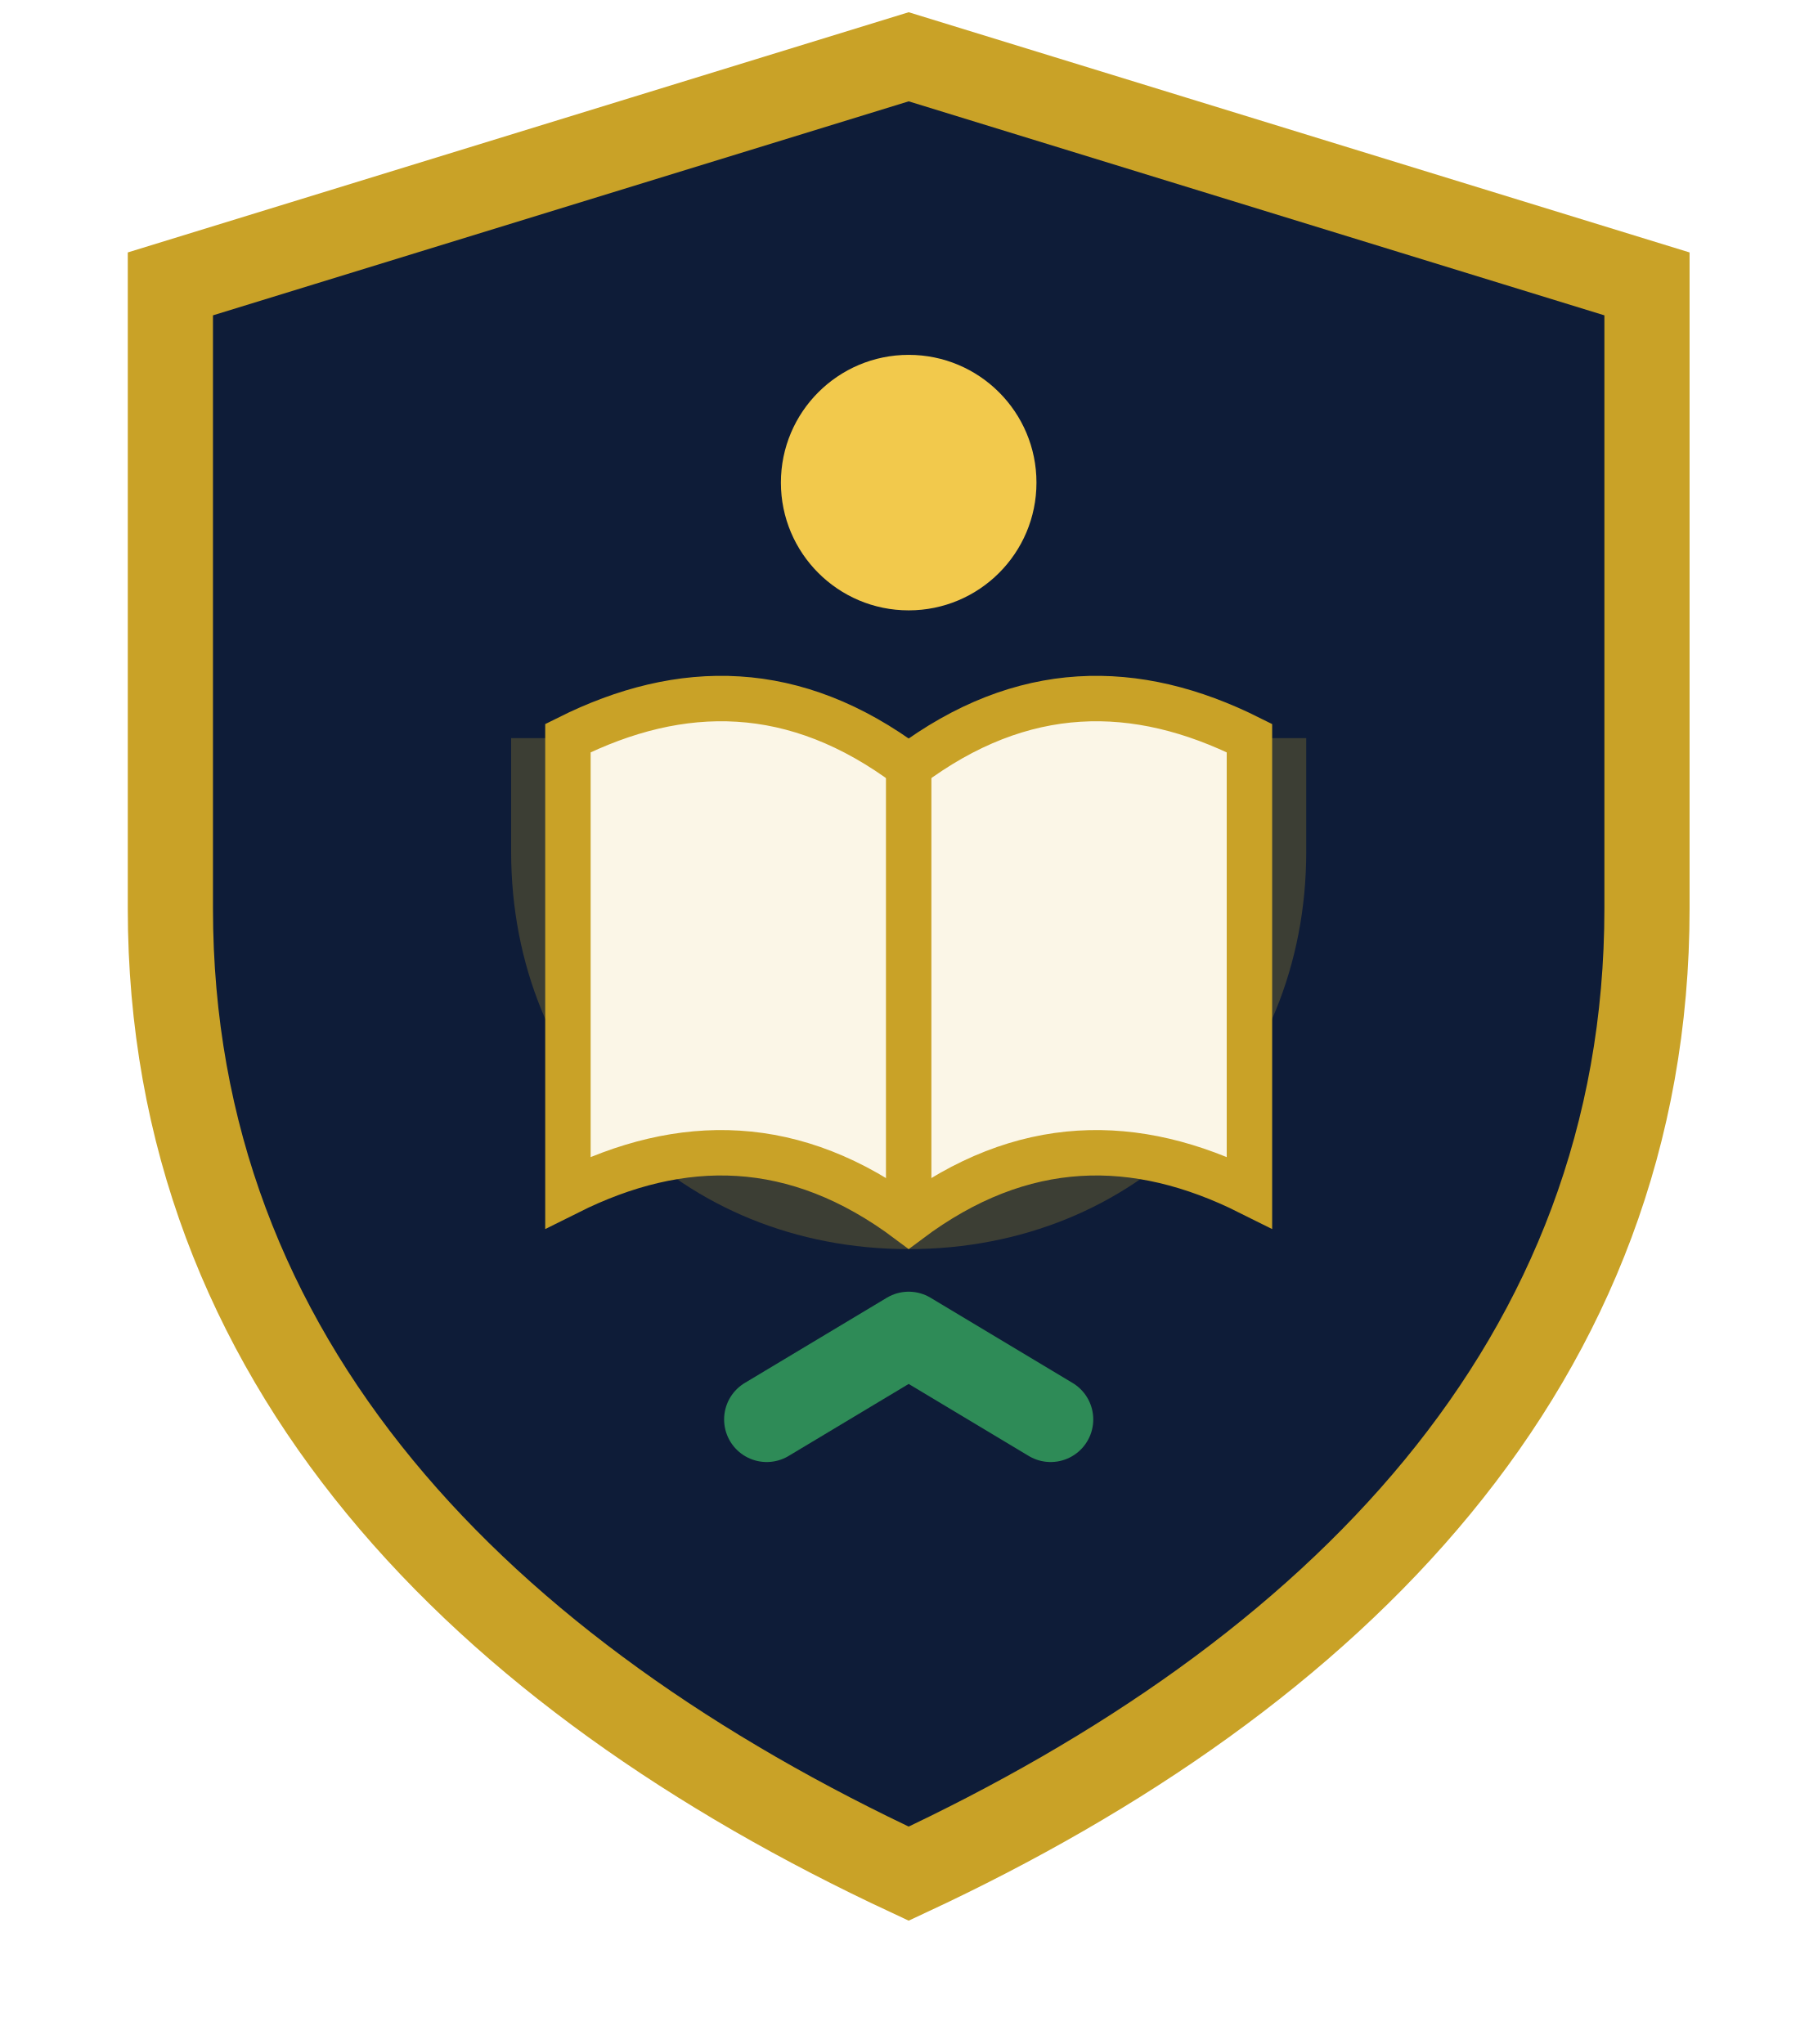
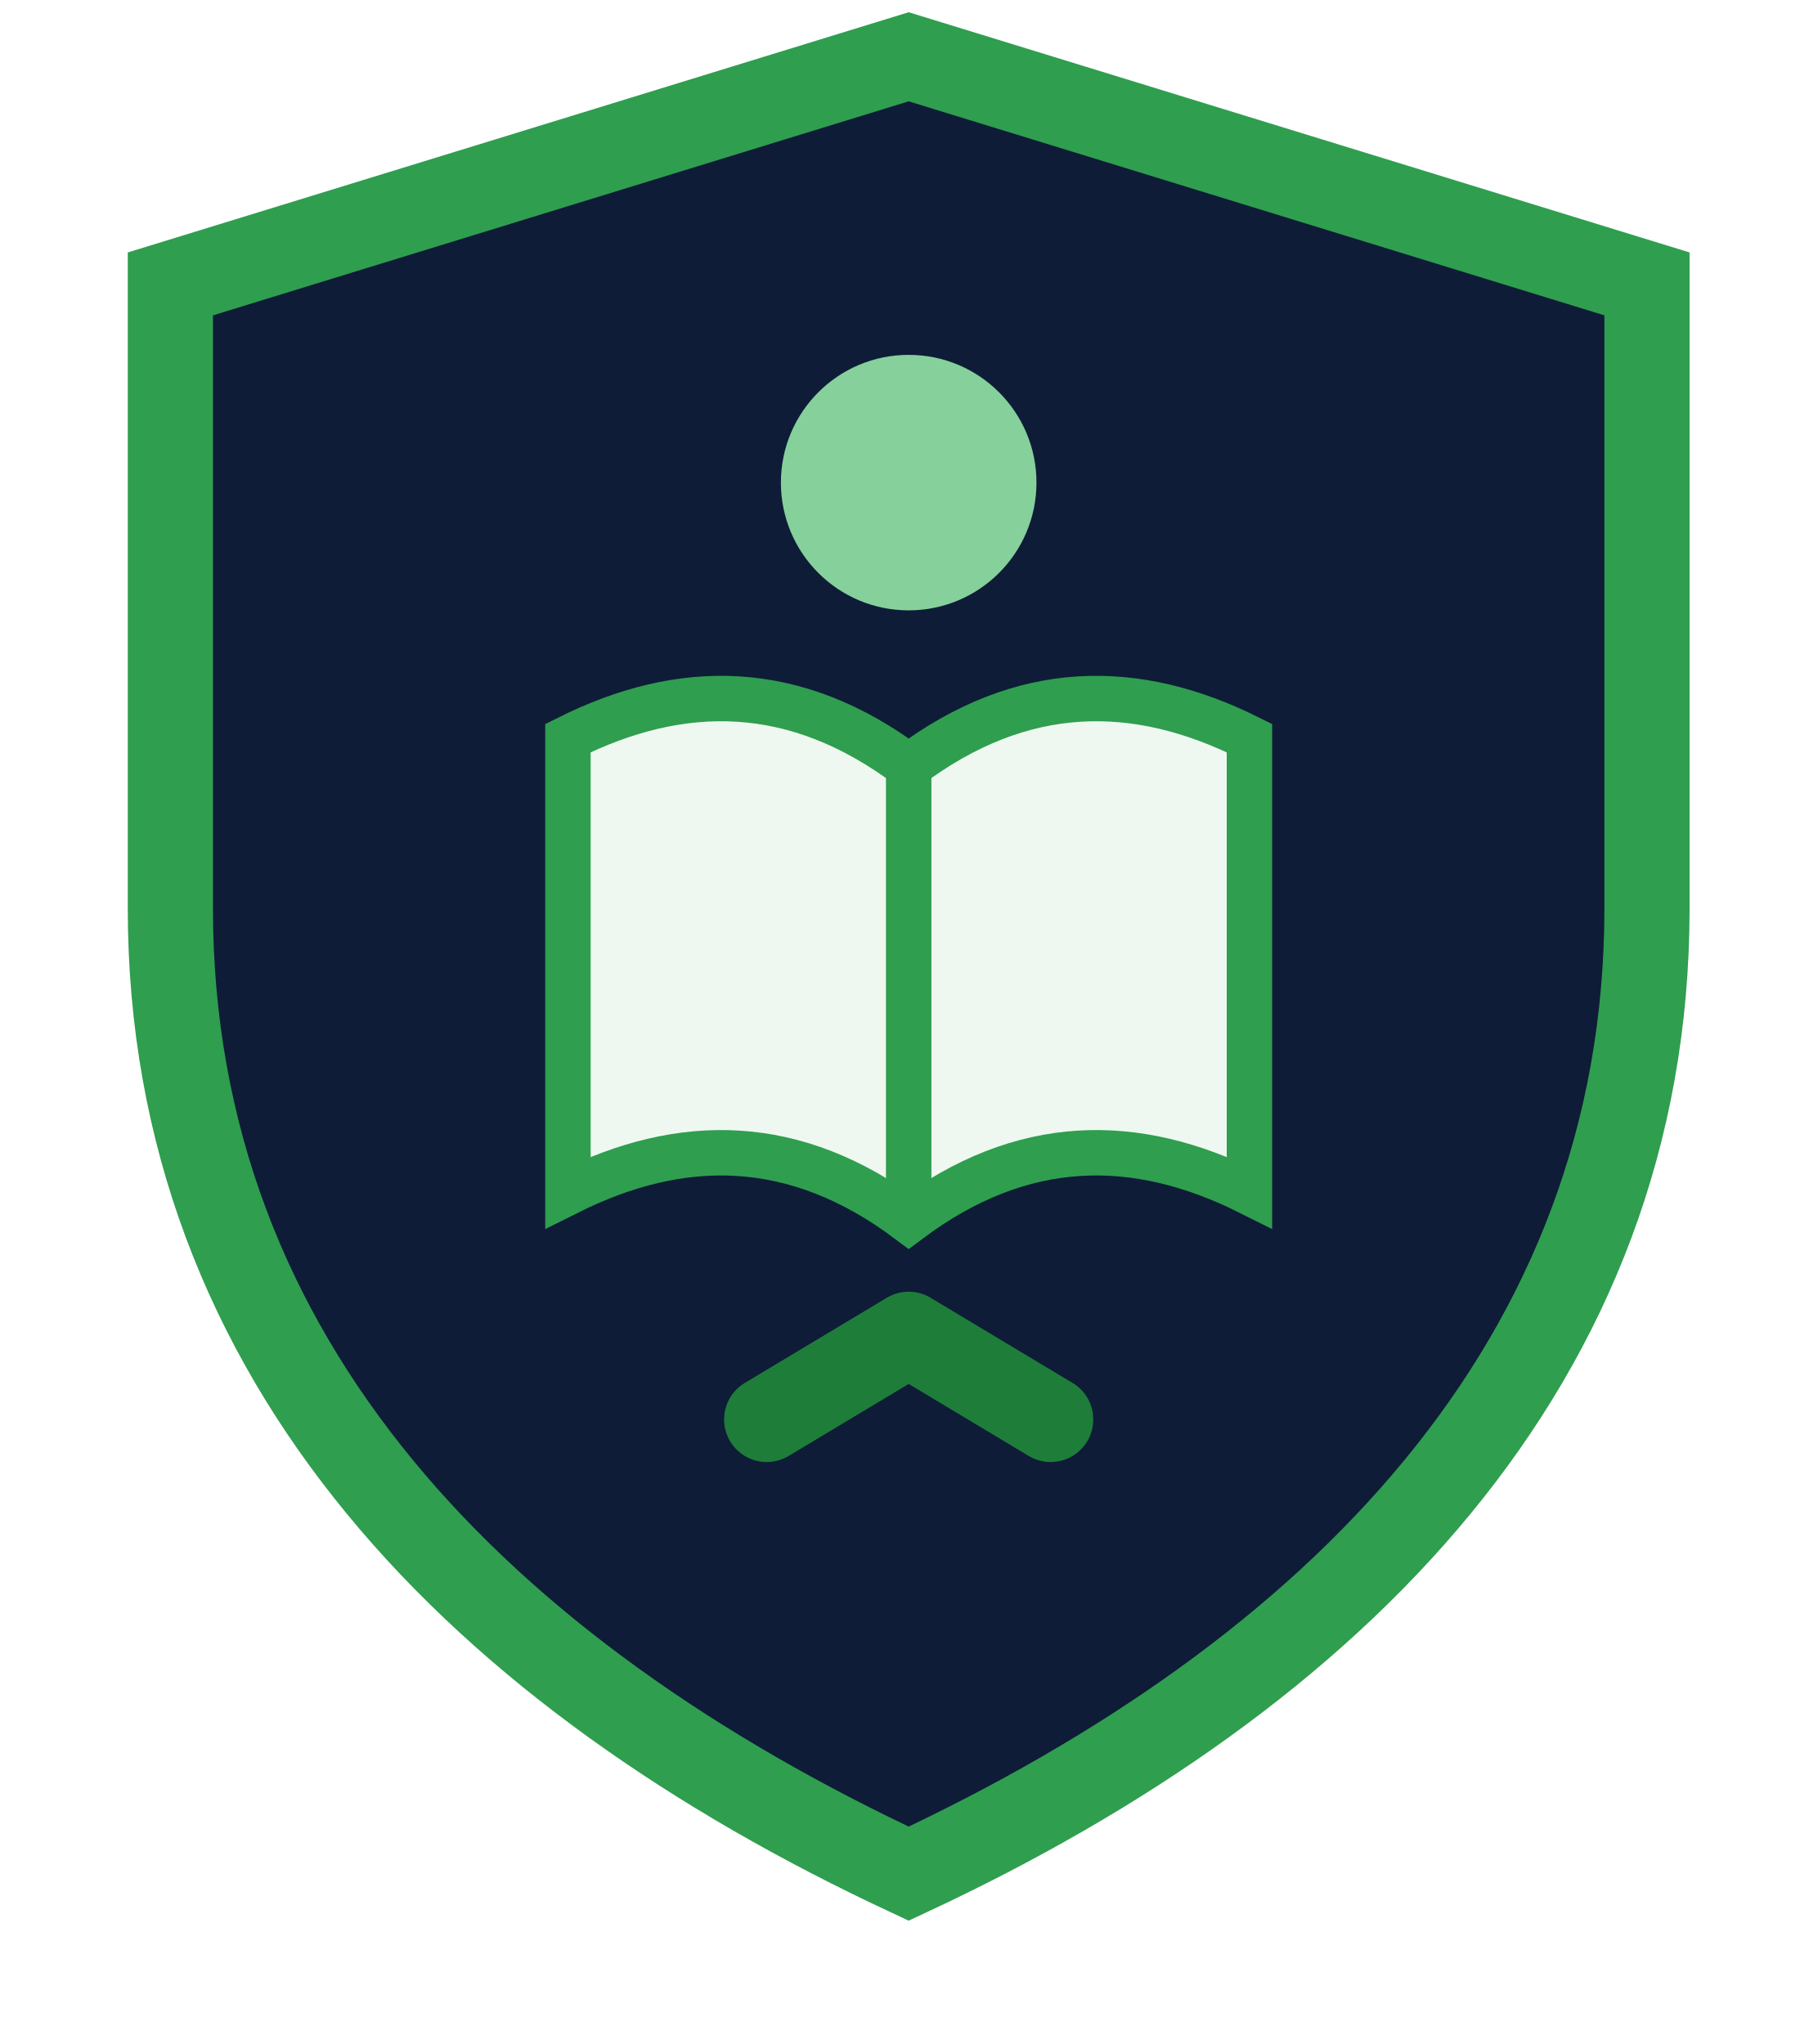
<svg xmlns="http://www.w3.org/2000/svg" viewBox="0 0 64 72">
  <path d="M32 2l26 8v22c0 16-11 27-26 34C17 59 6 48 6 32V10l26-8z" fill="#0e1c38" />
-   <path d="M32 2l26 8v22c0 16-11 27-26 34C17 59 6 48 6 32V10l26-8z" fill="none" stroke="#c9a227" stroke-width="3" />
-   <path d="M18 26h28v4c0 8-6 14-14 14S18 38 18 30v-4z" fill="#c9a227" opacity="0.25" />
-   <path d="M20 42c4-2 8-2 12 1 4-3 8-3 12-1v-16c-4-2-8-2-12 1-4-3-8-3-12-1v16z" fill="#fbf6e7" stroke="#c9a227" stroke-width="1.6" />
-   <path d="M32 27v16" stroke="#c9a227" stroke-width="1.6" />
-   <circle cx="32" cy="17" r="4.5" fill="#f2c94c" />
-   <path d="M27 50l5-3 5 3" stroke="#2e8b57" stroke-width="3" fill="none" stroke-linecap="round" stroke-linejoin="round" />
+   <path d="M32 2l26 8v22c0 16-11 27-26 34C17 59 6 48 6 32V10l26-8z" fill="none" stroke="#2f9e4f" stroke-width="3" />
+   <path d="M20 42c4-2 8-2 12 1 4-3 8-3 12-1v-16c-4-2-8-2-12 1-4-3-8-3-12-1v16z" fill="#eef8f0" stroke="#2f9e4f" stroke-width="1.6" />
+   <path d="M32 27v16" stroke="#2f9e4f" stroke-width="1.6" />
+   <circle cx="32" cy="17" r="4.5" fill="#86d09b" />
+   <path d="M27 50l5-3 5 3" stroke="#1f7d3a" stroke-width="3" fill="none" stroke-linecap="round" stroke-linejoin="round" />
</svg>
